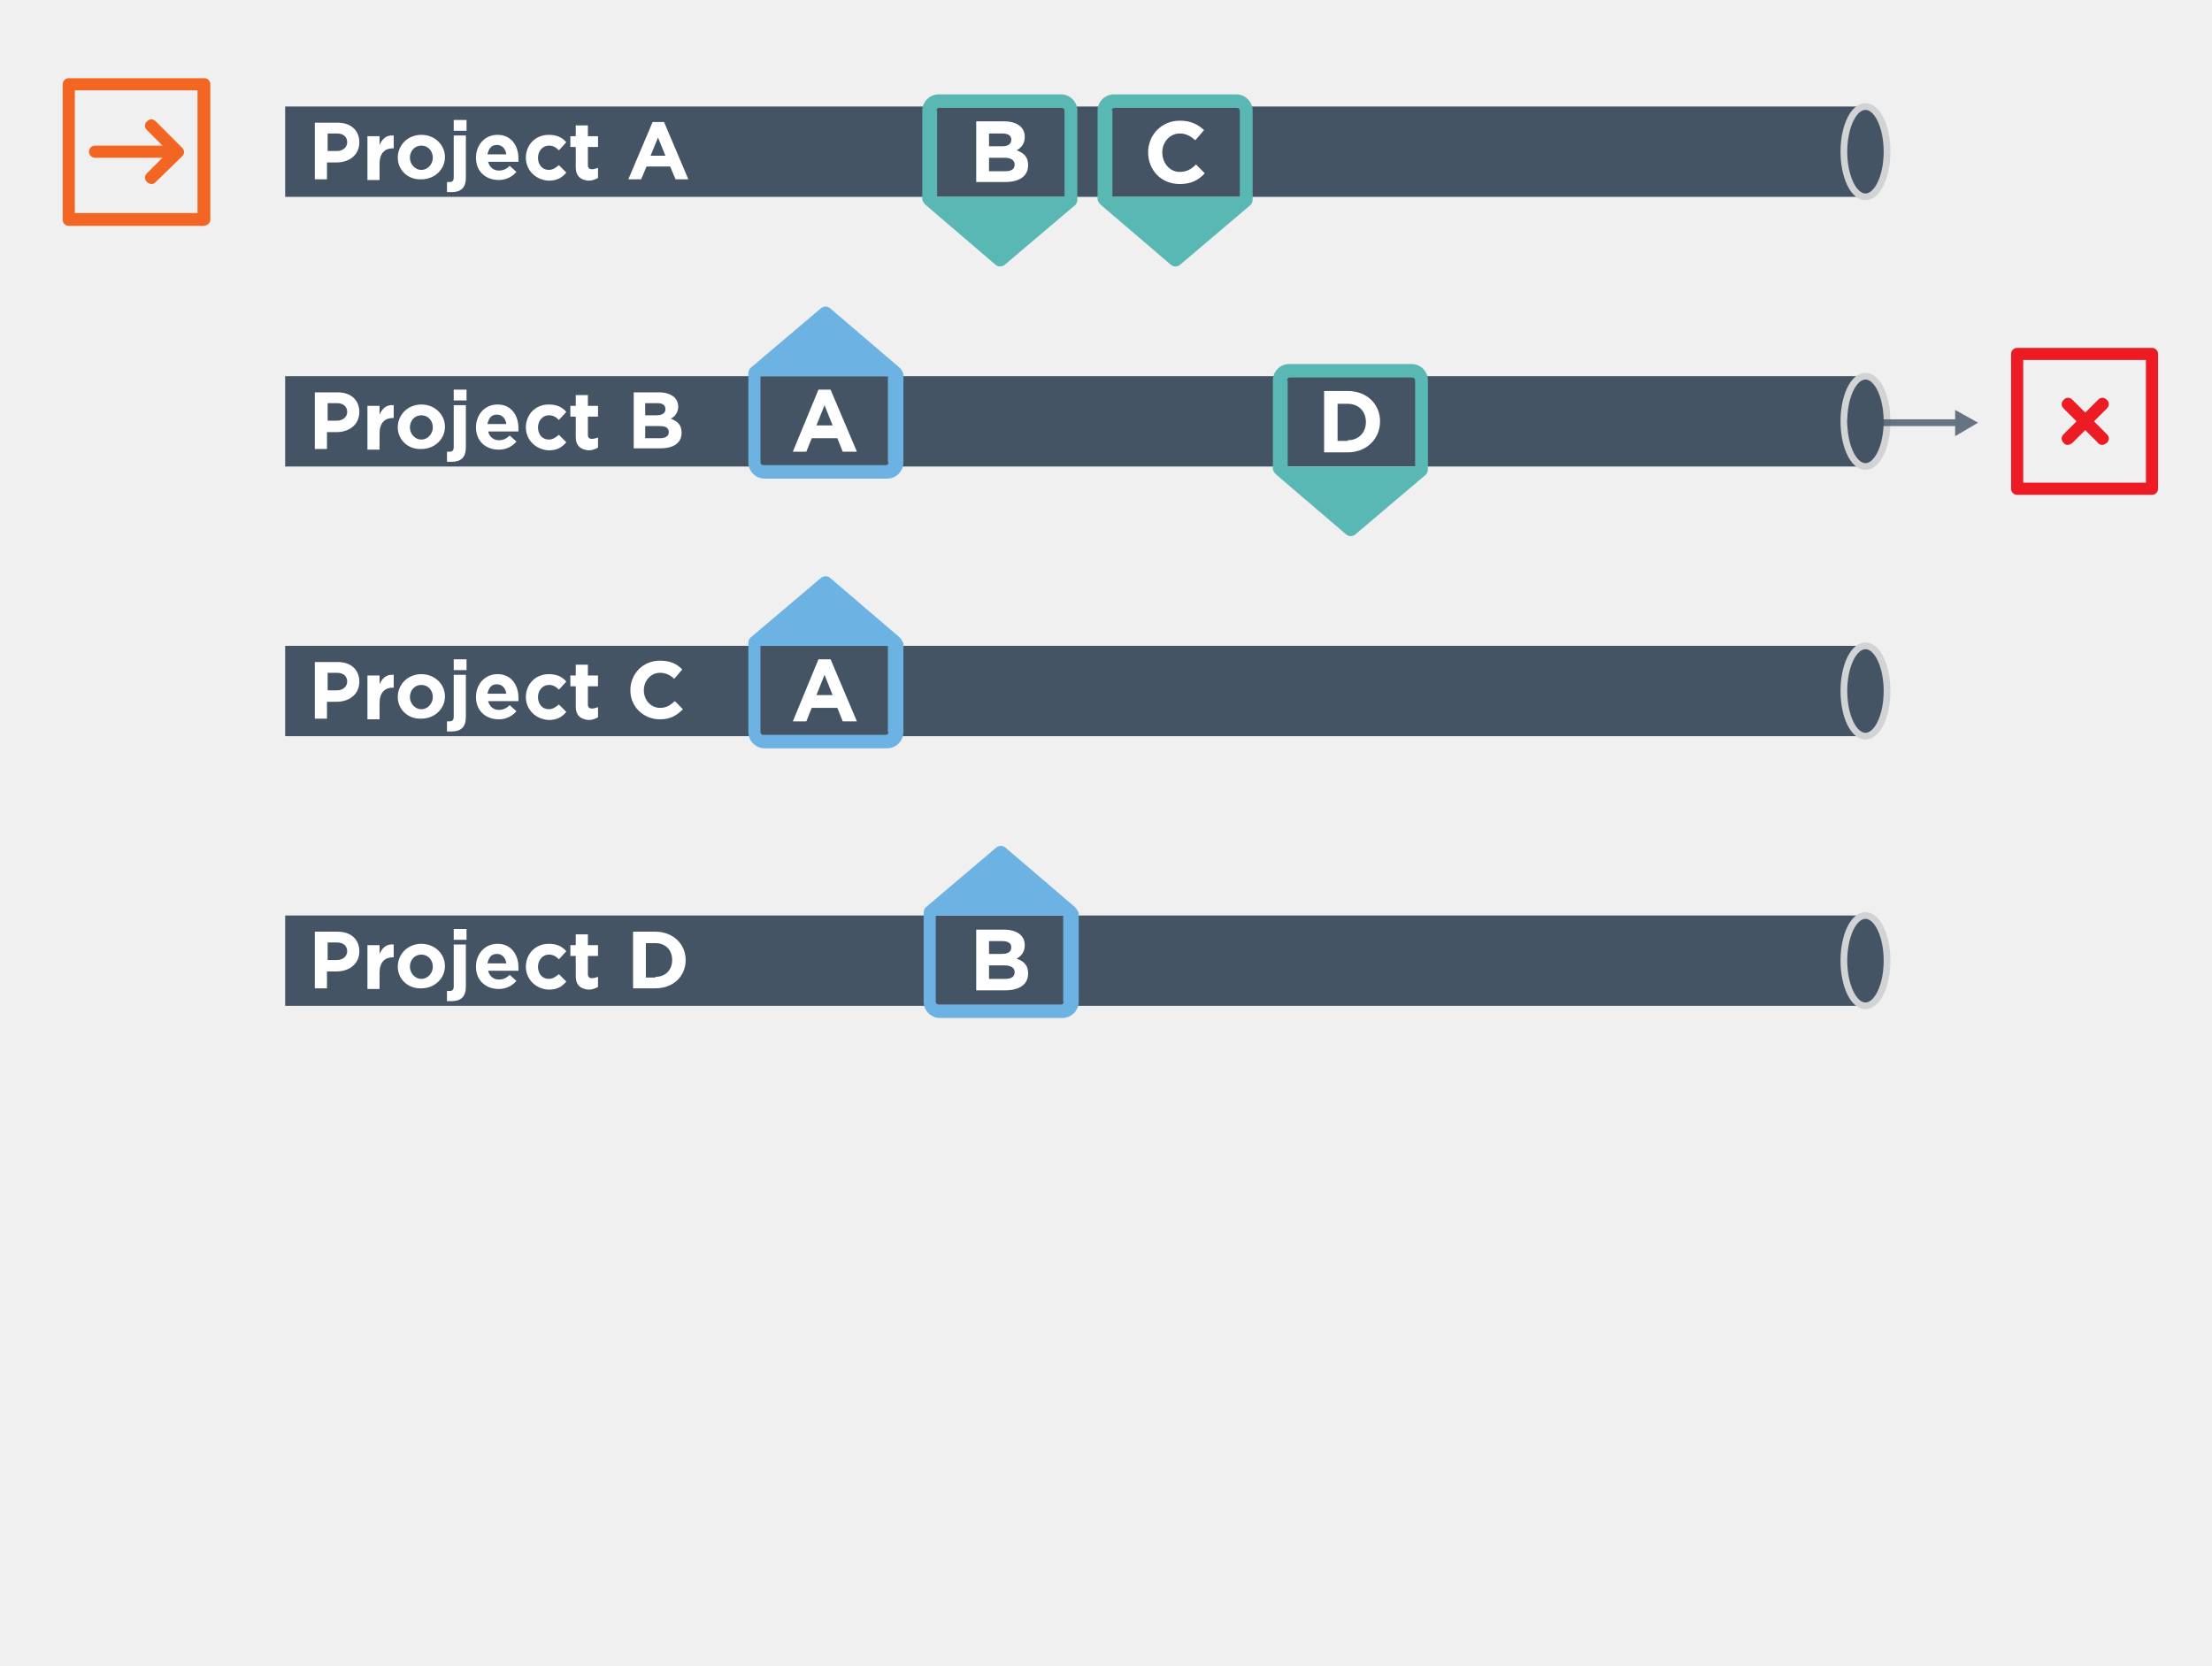
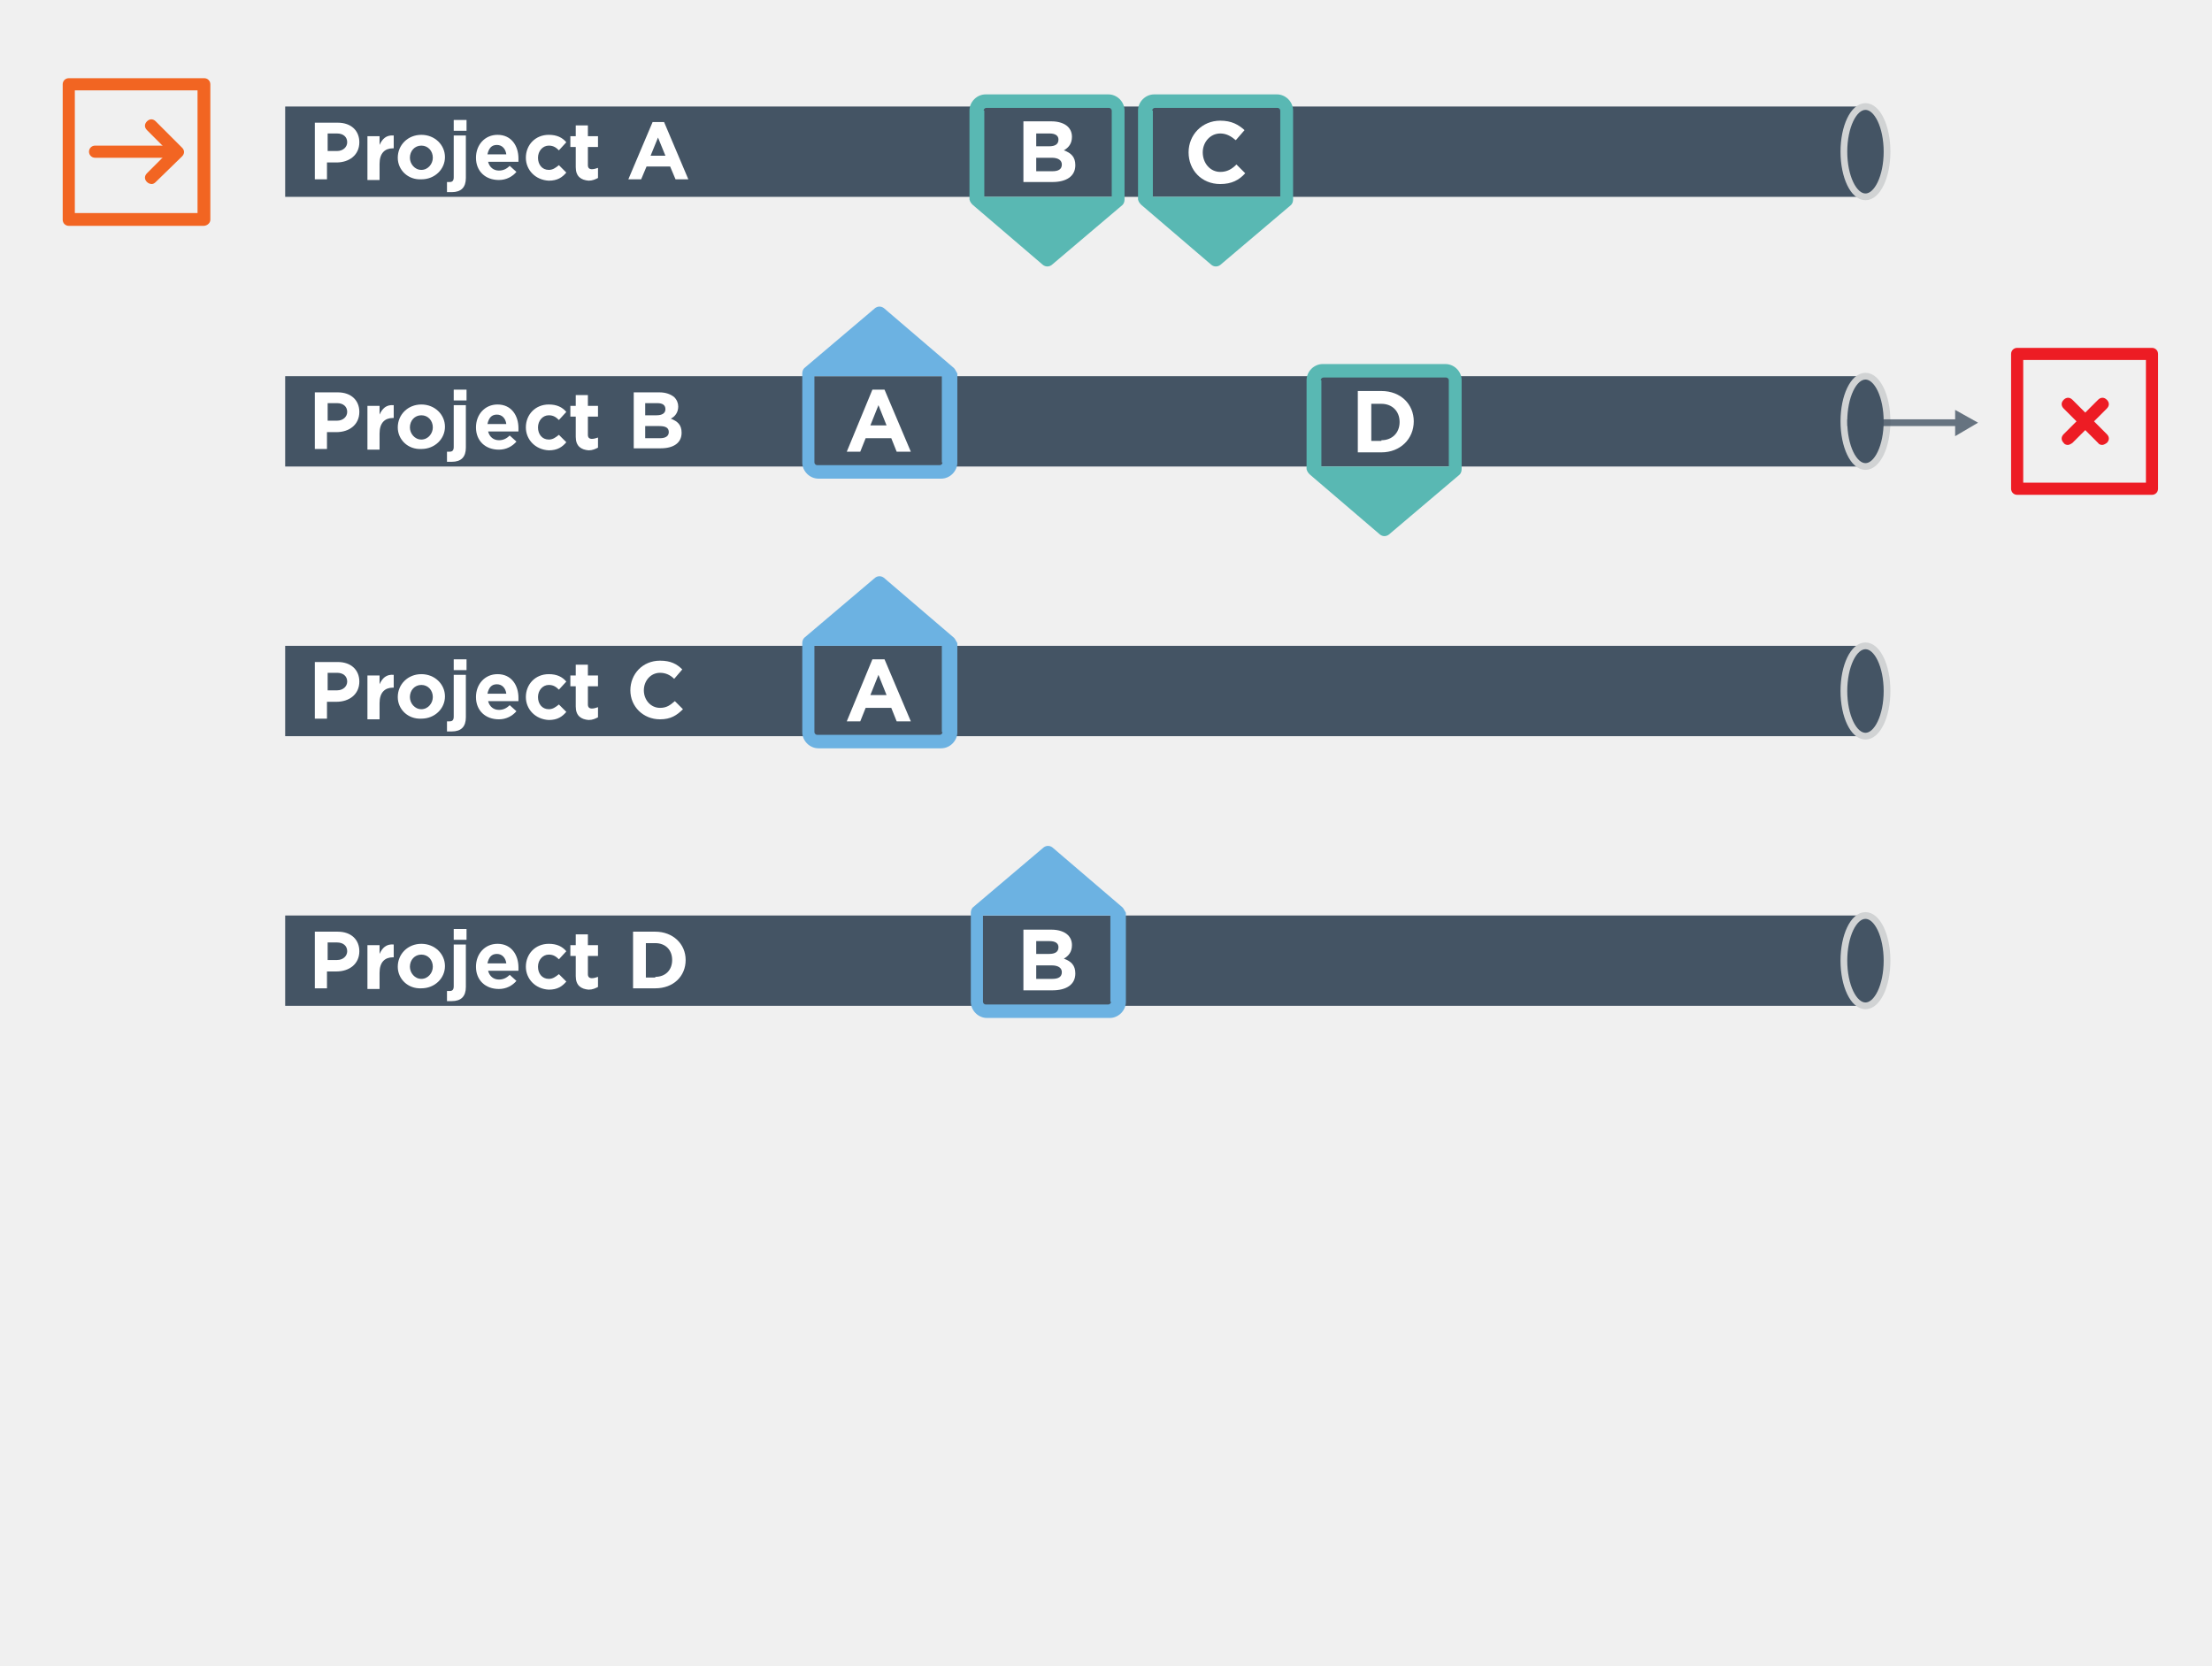
<svg xmlns="http://www.w3.org/2000/svg" version="1.1" id="Layer_1" x="0px" y="0px" viewBox="0 0 328.1 247.1" enable-background="new 0 0 328.1 247.1" xml:space="preserve">
  <g>
    <rect x="42.3" y="15.8" fill="#445464" width="234.3" height="13.4" />
    <rect x="42.3" y="55.8" fill="#445464" width="234.3" height="13.4" />
    <rect x="42.3" y="95.8" fill="#445464" width="234.3" height="13.4" />
    <rect x="42.3" y="135.8" fill="#445464" width="234.3" height="13.4" />
    <ellipse fill="#445464" stroke="#D1D3D4" stroke-miterlimit="10" cx="276.7" cy="102.5" rx="3.2" ry="6.7" />
    <g>
      <g>
        <path fill="#FFFFFF" d="M46.7,98.2h3.4c2,0,3.2,1.2,3.2,2.9v0c0,1.9-1.5,3-3.4,3h-1.4v2.5h-1.8V98.2z M50,102.4     c0.9,0,1.5-0.6,1.5-1.3v0c0-0.8-0.6-1.3-1.5-1.3h-1.4v2.6H50z" />
        <path fill="#FFFFFF" d="M54.5,100.2h1.8v1.3c0.4-0.9,1-1.5,2.1-1.4v1.9h-0.1c-1.2,0-2,0.7-2,2.3v2.4h-1.8V100.2z" />
        <path fill="#FFFFFF" d="M59,103.4L59,103.4c0-1.9,1.5-3.4,3.5-3.4c2,0,3.5,1.5,3.5,3.3v0c0,1.8-1.5,3.3-3.5,3.3     C60.5,106.7,59,105.2,59,103.4z M64.2,103.4L64.2,103.4c0-1-0.7-1.8-1.7-1.8c-1,0-1.7,0.8-1.7,1.8v0c0,0.9,0.7,1.8,1.7,1.8     C63.5,105.2,64.2,104.3,64.2,103.4z" />
        <path fill="#FFFFFF" d="M66.3,108.5V107c0.1,0,0.3,0,0.4,0c0.4,0,0.6-0.2,0.6-0.7v-6.2h1.8v6.3c0,1.4-0.7,2.1-2.1,2.1     C66.8,108.5,66.6,108.5,66.3,108.5z M67.3,97.8h1.9v1.6h-1.9V97.8z" />
        <path fill="#FFFFFF" d="M70.6,103.4L70.6,103.4c0-1.9,1.3-3.4,3.2-3.4c2.1,0,3.1,1.7,3.1,3.5c0,0.1,0,0.3,0,0.5h-4.5     c0.2,0.8,0.8,1.3,1.6,1.3c0.6,0,1.1-0.2,1.6-0.7l1,0.9c-0.6,0.7-1.5,1.2-2.6,1.2C72,106.7,70.6,105.4,70.6,103.4z M75.1,102.9     c-0.1-0.8-0.6-1.4-1.4-1.4c-0.8,0-1.2,0.5-1.4,1.4H75.1z" />
        <path fill="#FFFFFF" d="M78,103.4L78,103.4c0-1.9,1.4-3.4,3.4-3.4c1.2,0,2,0.4,2.6,1.1l-1.1,1.2c-0.4-0.4-0.8-0.7-1.5-0.7     c-0.9,0-1.6,0.8-1.6,1.8v0c0,1,0.6,1.8,1.6,1.8c0.6,0,1-0.3,1.5-0.7l1.1,1.1c-0.6,0.7-1.3,1.2-2.6,1.2     C79.4,106.7,78,105.2,78,103.4z" />
        <path fill="#FFFFFF" d="M85.4,104.8v-3h-0.8v-1.6h0.8v-1.6h1.8v1.6h1.5v1.6h-1.5v2.7c0,0.4,0.2,0.6,0.6,0.6     c0.3,0,0.6-0.1,0.9-0.2v1.5c-0.4,0.2-0.8,0.4-1.4,0.4C86.2,106.7,85.4,106.2,85.4,104.8z" />
        <path fill="#FFFFFF" d="M93.5,102.4L93.5,102.4c0-2.4,1.8-4.4,4.4-4.4c1.6,0,2.5,0.5,3.3,1.3l-1.2,1.4c-0.6-0.6-1.3-0.9-2.1-0.9     c-1.4,0-2.4,1.2-2.4,2.6v0c0,1.4,1,2.6,2.4,2.6c1,0,1.5-0.4,2.2-1l1.2,1.2c-0.9,0.9-1.8,1.5-3.4,1.5     C95.4,106.7,93.5,104.8,93.5,102.4z" />
      </g>
    </g>
    <g>
      <g>
        <g>
          <path fill="#ED1C24" d="M306.7,66c-0.2,0-0.5-0.1-0.6-0.3c-0.4-0.4-0.4-0.9,0-1.3l5.1-5.1c0.4-0.4,0.9-0.4,1.3,0      c0.4,0.4,0.4,0.9,0,1.3l-5.1,5.1C307.1,65.9,306.9,66,306.7,66L306.7,66z" />
        </g>
        <g>
          <path fill="#ED1C24" d="M311.8,66c-0.2,0-0.5-0.1-0.6-0.3l-5.1-5.1c-0.4-0.4-0.4-0.9,0-1.3c0.4-0.4,0.9-0.4,1.3,0l5.1,5.1      c0.4,0.4,0.4,0.9,0,1.3C312.2,65.9,312,66,311.8,66L311.8,66z" />
        </g>
      </g>
      <g>
        <path fill="#ED1C24" d="M319.2,73.4h-20c-0.5,0-0.9-0.4-0.9-0.9v-20c0-0.5,0.4-0.9,0.9-0.9h20c0.5,0,0.9,0.4,0.9,0.9v20     C320.1,73,319.7,73.4,319.2,73.4L319.2,73.4z M300.1,71.6h18.2V53.4h-18.2V71.6L300.1,71.6z" />
      </g>
    </g>
    <ellipse fill="#445464" stroke="#D1D3D4" stroke-miterlimit="10" cx="276.7" cy="62.5" rx="3.2" ry="6.7" />
    <g opacity="0.8">
      <line fill="#445464" x1="293.4" y1="62.7" x2="274" y2="62.7" />
      <g>
        <line fill="none" stroke="#445464" stroke-miterlimit="10" x1="290.6" y1="62.7" x2="274" y2="62.7" />
        <g>
          <polygon fill="#445464" points="290,60.8 293.4,62.7 290,64.7     " />
        </g>
      </g>
    </g>
    <g>
      <g>
        <path fill="#FFFFFF" d="M46.7,58.2h3.4c2,0,3.2,1.2,3.2,2.9v0c0,1.9-1.5,3-3.4,3h-1.4v2.5h-1.8V58.2z M50,62.4     c0.9,0,1.5-0.6,1.5-1.3v0c0-0.8-0.6-1.3-1.5-1.3h-1.4v2.6H50z" />
        <path fill="#FFFFFF" d="M54.5,60.2h1.8v1.3c0.4-0.9,1-1.5,2.1-1.4v1.9h-0.1c-1.2,0-2,0.7-2,2.3v2.4h-1.8V60.2z" />
        <path fill="#FFFFFF" d="M59,63.4L59,63.4c0-1.9,1.5-3.4,3.5-3.4c2,0,3.5,1.5,3.5,3.3v0c0,1.8-1.5,3.3-3.5,3.3     C60.5,66.7,59,65.2,59,63.4z M64.2,63.4L64.2,63.4c0-1-0.7-1.8-1.7-1.8c-1,0-1.7,0.8-1.7,1.8v0c0,0.9,0.7,1.8,1.7,1.8     C63.5,65.2,64.2,64.3,64.2,63.4z" />
        <path fill="#FFFFFF" d="M66.3,68.5V67c0.1,0,0.3,0,0.4,0c0.4,0,0.6-0.2,0.6-0.7v-6.2h1.8v6.3c0,1.4-0.7,2.1-2.1,2.1     C66.8,68.5,66.6,68.5,66.3,68.5z M67.3,57.8h1.9v1.6h-1.9V57.8z" />
        <path fill="#FFFFFF" d="M70.6,63.4L70.6,63.4c0-1.9,1.3-3.4,3.2-3.4c2.1,0,3.1,1.7,3.1,3.5c0,0.1,0,0.3,0,0.5h-4.5     c0.2,0.8,0.8,1.3,1.6,1.3c0.6,0,1.1-0.2,1.6-0.7l1,0.9c-0.6,0.7-1.5,1.2-2.6,1.2C72,66.7,70.6,65.4,70.6,63.4z M75.1,62.9     c-0.1-0.8-0.6-1.4-1.4-1.4c-0.8,0-1.2,0.5-1.4,1.4H75.1z" />
        <path fill="#FFFFFF" d="M78,63.4L78,63.4c0-1.9,1.4-3.4,3.4-3.4c1.2,0,2,0.4,2.6,1.1l-1.1,1.2c-0.4-0.4-0.8-0.7-1.5-0.7     c-0.9,0-1.6,0.8-1.6,1.8v0c0,1,0.6,1.8,1.6,1.8c0.6,0,1-0.3,1.5-0.7l1.1,1.1c-0.6,0.7-1.3,1.2-2.6,1.2C79.4,66.7,78,65.2,78,63.4     z" />
        <path fill="#FFFFFF" d="M85.4,64.8v-3h-0.8v-1.6h0.8v-1.6h1.8v1.6h1.5v1.6h-1.5v2.7c0,0.4,0.2,0.6,0.6,0.6c0.3,0,0.6-0.1,0.9-0.2     v1.5c-0.4,0.2-0.8,0.4-1.4,0.4C86.2,66.7,85.4,66.2,85.4,64.8z" />
        <path fill="#FFFFFF" d="M93.9,58.2h3.9c1,0,1.7,0.3,2.2,0.7c0.4,0.4,0.6,0.9,0.6,1.4v0c0,0.9-0.5,1.5-1.1,1.8     c1,0.4,1.6,0.9,1.6,2.1v0c0,1.5-1.2,2.3-3.1,2.3h-4V58.2z M97.4,61.6c0.8,0,1.3-0.3,1.3-0.9v0c0-0.6-0.4-0.9-1.2-0.9h-1.8v1.8     H97.4z M97.9,65c0.8,0,1.3-0.3,1.3-0.9v0c0-0.6-0.4-0.9-1.4-0.9h-2.1V65H97.9z" />
      </g>
    </g>
    <ellipse fill="#445464" stroke="#D1D3D4" stroke-miterlimit="10" cx="276.7" cy="22.5" rx="3.2" ry="6.7" />
    <g>
      <g>
        <path fill="#FFFFFF" d="M46.7,18.2h3.4c2,0,3.2,1.2,3.2,2.9v0c0,1.9-1.5,3-3.4,3h-1.4v2.5h-1.8V18.2z M50,22.4     c0.9,0,1.5-0.6,1.5-1.3v0c0-0.8-0.6-1.3-1.5-1.3h-1.4v2.6H50z" />
        <path fill="#FFFFFF" d="M54.5,20.2h1.8v1.3c0.4-0.9,1-1.5,2.1-1.4v1.9h-0.1c-1.2,0-2,0.7-2,2.3v2.4h-1.8V20.2z" />
        <path fill="#FFFFFF" d="M59,23.4L59,23.4c0-1.9,1.5-3.4,3.5-3.4c2,0,3.5,1.5,3.5,3.3v0c0,1.8-1.5,3.3-3.5,3.3     C60.5,26.7,59,25.2,59,23.4z M64.2,23.4L64.2,23.4c0-1-0.7-1.8-1.7-1.8c-1,0-1.7,0.8-1.7,1.8v0c0,0.9,0.7,1.8,1.7,1.8     C63.5,25.2,64.2,24.3,64.2,23.4z" />
        <path fill="#FFFFFF" d="M66.3,28.5V27c0.1,0,0.3,0,0.4,0c0.4,0,0.6-0.2,0.6-0.7v-6.2h1.8v6.3c0,1.4-0.7,2.1-2.1,2.1     C66.8,28.5,66.6,28.5,66.3,28.5z M67.3,17.8h1.9v1.6h-1.9V17.8z" />
        <path fill="#FFFFFF" d="M70.6,23.4L70.6,23.4c0-1.9,1.3-3.4,3.2-3.4c2.1,0,3.1,1.7,3.1,3.5c0,0.1,0,0.3,0,0.5h-4.5     c0.2,0.8,0.8,1.3,1.6,1.3c0.6,0,1.1-0.2,1.6-0.7l1,0.9c-0.6,0.7-1.5,1.2-2.6,1.2C72,26.7,70.6,25.4,70.6,23.4z M75.1,22.9     c-0.1-0.8-0.6-1.4-1.4-1.4c-0.8,0-1.2,0.5-1.4,1.4H75.1z" />
        <path fill="#FFFFFF" d="M78,23.4L78,23.4c0-1.9,1.4-3.4,3.4-3.4c1.2,0,2,0.4,2.6,1.1l-1.1,1.2c-0.4-0.4-0.8-0.7-1.5-0.7     c-0.9,0-1.6,0.8-1.6,1.8v0c0,1,0.6,1.8,1.6,1.8c0.6,0,1-0.3,1.5-0.7l1.1,1.1c-0.6,0.7-1.3,1.2-2.6,1.2C79.4,26.7,78,25.2,78,23.4     z" />
        <path fill="#FFFFFF" d="M85.4,24.8v-3h-0.8v-1.6h0.8v-1.6h1.8v1.6h1.5v1.6h-1.5v2.7c0,0.4,0.2,0.6,0.6,0.6c0.3,0,0.6-0.1,0.9-0.2     v1.5c-0.4,0.2-0.8,0.4-1.4,0.4C86.2,26.7,85.4,26.2,85.4,24.8z" />
        <path fill="#FFFFFF" d="M96.8,18.1h1.7l3.6,8.5h-1.9l-0.8-1.9h-3.5l-0.8,1.9h-1.9L96.8,18.1z M98.7,23.1l-1.1-2.7l-1.1,2.7H98.7z     " />
      </g>
    </g>
    <g>
      <g>
        <g>
          <path fill="#F26522" d="M22.5,27.3c-0.2,0-0.5-0.1-0.7-0.3c-0.4-0.4-0.4-0.9,0-1.3l3.2-3.2l-3.2-3.2c-0.4-0.4-0.4-0.9,0-1.3      c0.4-0.4,0.9-0.4,1.3,0l3.9,3.9c0.4,0.4,0.4,0.9,0,1.3L23.1,27C22.9,27.2,22.7,27.3,22.5,27.3L22.5,27.3z" />
        </g>
        <g>
          <path fill="#F26522" d="M14.1,23.4c-0.5,0-0.9-0.4-0.9-0.9c0-0.5,0.4-0.9,0.9-0.9l11.2,0c0.5,0,0.9,0.4,0.9,0.9      c0,0.5-0.4,0.9-0.9,0.9L14.1,23.4L14.1,23.4z" />
        </g>
      </g>
      <g>
        <path fill="#F26522" d="M30.2,33.5H10.2c-0.5,0-0.9-0.4-0.9-0.9V12.5c0-0.5,0.4-0.9,0.9-0.9h20.1c0.5,0,0.9,0.4,0.9,0.9v20.1     C31.2,33.1,30.7,33.5,30.2,33.5L30.2,33.5z M11.1,31.6h18.2V13.4H11.1V31.6L11.1,31.6z" />
      </g>
    </g>
    <ellipse fill="#445464" stroke="#D1D3D4" stroke-miterlimit="10" cx="276.7" cy="142.5" rx="3.2" ry="6.7" />
    <g>
      <g>
        <path fill="#FFFFFF" d="M46.7,138.2h3.4c2,0,3.2,1.2,3.2,2.9v0c0,1.9-1.5,3-3.4,3h-1.4v2.5h-1.8V138.2z M50,142.4     c0.9,0,1.5-0.6,1.5-1.3v0c0-0.8-0.6-1.3-1.5-1.3h-1.4v2.6H50z" />
        <path fill="#FFFFFF" d="M54.5,140.2h1.8v1.3c0.4-0.9,1-1.5,2.1-1.4v1.9h-0.1c-1.2,0-2,0.7-2,2.3v2.4h-1.8V140.2z" />
        <path fill="#FFFFFF" d="M59,143.4L59,143.4c0-1.9,1.5-3.4,3.5-3.4c2,0,3.5,1.5,3.5,3.3v0c0,1.8-1.5,3.3-3.5,3.3     C60.5,146.7,59,145.2,59,143.4z M64.2,143.4L64.2,143.4c0-1-0.7-1.8-1.7-1.8c-1,0-1.7,0.8-1.7,1.8v0c0,0.9,0.7,1.8,1.7,1.8     C63.5,145.2,64.2,144.3,64.2,143.4z" />
        <path fill="#FFFFFF" d="M66.3,148.5V147c0.1,0,0.3,0,0.4,0c0.4,0,0.6-0.2,0.6-0.7v-6.2h1.8v6.3c0,1.4-0.7,2.1-2.1,2.1     C66.8,148.5,66.6,148.5,66.3,148.5z M67.3,137.8h1.9v1.6h-1.9V137.8z" />
        <path fill="#FFFFFF" d="M70.6,143.4L70.6,143.4c0-1.9,1.3-3.4,3.2-3.4c2.1,0,3.1,1.7,3.1,3.5c0,0.1,0,0.3,0,0.5h-4.5     c0.2,0.8,0.8,1.3,1.6,1.3c0.6,0,1.1-0.2,1.6-0.7l1,0.9c-0.6,0.7-1.5,1.2-2.6,1.2C72,146.7,70.6,145.4,70.6,143.4z M75.1,142.9     c-0.1-0.8-0.6-1.4-1.4-1.4c-0.8,0-1.2,0.5-1.4,1.4H75.1z" />
        <path fill="#FFFFFF" d="M78,143.4L78,143.4c0-1.9,1.4-3.4,3.4-3.4c1.2,0,2,0.4,2.6,1.1l-1.1,1.2c-0.4-0.4-0.8-0.7-1.5-0.7     c-0.9,0-1.6,0.8-1.6,1.8v0c0,1,0.6,1.8,1.6,1.8c0.6,0,1-0.3,1.5-0.7l1.1,1.1c-0.6,0.7-1.3,1.2-2.6,1.2     C79.4,146.7,78,145.2,78,143.4z" />
        <path fill="#FFFFFF" d="M85.4,144.8v-3h-0.8v-1.6h0.8v-1.6h1.8v1.6h1.5v1.6h-1.5v2.7c0,0.4,0.2,0.6,0.6,0.6     c0.3,0,0.6-0.1,0.9-0.2v1.5c-0.4,0.2-0.8,0.4-1.4,0.4C86.2,146.7,85.4,146.2,85.4,144.8z" />
        <path fill="#FFFFFF" d="M93.9,138.2h3.3c2.6,0,4.5,1.8,4.5,4.2v0c0,2.4-1.8,4.2-4.5,4.2h-3.3V138.2z M97.2,144.9     c1.5,0,2.5-1,2.5-2.5v0c0-1.5-1-2.5-2.5-2.5h-1.4v5.1H97.2z" />
      </g>
    </g>
    <rect fill="none" width="328.1" height="247.1" />
    <g>
      <g>
        <g>
-           <path fill="#FFFFFF" d="M144.8,18h4.2c1,0,1.9,0.3,2.4,0.8c0.4,0.4,0.6,0.9,0.6,1.5v0c0,1-0.5,1.6-1.2,2c1.1,0.4,1.7,1,1.7,2.2      v0c0,1.7-1.4,2.5-3.4,2.5h-4.3V18z M148.6,21.7c0.9,0,1.4-0.3,1.4-1v0c0-0.6-0.5-0.9-1.3-0.9h-2v1.9H148.6z M149.1,25.4      c0.9,0,1.4-0.3,1.4-1v0c0-0.6-0.5-1-1.5-1h-2.3v2H149.1z" />
+           <path fill="#FFFFFF" d="M151.8,18h4.2c1,0,1.9,0.3,2.4,0.8c0.4,0.4,0.6,0.9,0.6,1.5v0c0,1-0.5,1.6-1.2,2c1.1,0.4,1.7,1,1.7,2.2      v0c0,1.7-1.4,2.5-3.4,2.5h-4.3V18z M155.6,21.7c0.9,0,1.4-0.3,1.4-1v0c0-0.6-0.5-0.9-1.3-0.9h-2v1.9H155.6z M156.1,25.4      c0.9,0,1.4-0.3,1.4-1v0c0-0.6-0.5-1-1.5-1h-2.3v2H156.1z" />
        </g>
      </g>
      <g>
-         <path fill="#59B8B3" d="M137.3,30.4l10.4,8.9c0.4,0.3,0.9,0.3,1.3,0l10.5-8.9c0.2-0.2,0.3-0.5,0.3-0.8V16.4     c0-1.3-1.1-2.4-2.4-2.4h-18.2c-1.3,0-2.4,1.1-2.4,2.4v13.2C136.9,30,137.1,30.2,137.3,30.4z M138.9,16.4c0-0.2,0.2-0.4,0.4-0.4     h18.2c0.2,0,0.4,0.2,0.4,0.4v12.8h-18.9V16.4z" />
+         <path fill="#59B8B3" d="M144.3,30.4l10.4,8.9c0.4,0.3,0.9,0.3,1.3,0l10.5-8.9c0.2-0.2,0.3-0.5,0.3-0.8V16.4     c0-1.3-1.1-2.4-2.4-2.4h-18.2c-1.3,0-2.4,1.1-2.4,2.4v13.2C143.9,30,144.1,30.2,144.3,30.4z M145.9,16.4c0-0.2,0.2-0.4,0.4-0.4     h18.2c0.2,0,0.4,0.2,0.4,0.4v12.8h-18.9V16.4z" />
      </g>
    </g>
    <g>
      <g>
        <g>
-           <path fill="#FFFFFF" d="M170.3,22.6L170.3,22.6c0-2.6,2-4.7,4.7-4.7c1.7,0,2.7,0.6,3.6,1.4l-1.3,1.5c-0.7-0.6-1.4-1-2.3-1      c-1.5,0-2.6,1.3-2.6,2.8v0c0,1.6,1.1,2.9,2.6,2.9c1,0,1.7-0.4,2.4-1.1l1.3,1.3c-0.9,1-2,1.6-3.7,1.6      C172.2,27.3,170.3,25.2,170.3,22.6z" />
+           <path fill="#FFFFFF" d="M176.3,22.6L176.3,22.6c0-2.6,2-4.7,4.7-4.7c1.7,0,2.7,0.6,3.6,1.4l-1.3,1.5c-0.7-0.6-1.4-1-2.3-1      c-1.5,0-2.6,1.3-2.6,2.8v0c0,1.6,1.1,2.9,2.6,2.9c1,0,1.7-0.4,2.4-1.1l1.3,1.3c-0.9,1-2,1.6-3.7,1.6      C178.2,27.3,176.3,25.2,176.3,22.6z" />
        </g>
      </g>
      <g>
-         <path fill="#59B8B3" d="M163.3,30.4l10.4,8.9c0.4,0.3,0.9,0.3,1.3,0l10.5-8.9c0.2-0.2,0.3-0.5,0.3-0.8V16.4     c0-1.3-1.1-2.4-2.4-2.4h-18.2c-1.3,0-2.4,1.1-2.4,2.4v13.2C162.9,30,163.1,30.2,163.3,30.4z M164.9,16.4c0-0.2,0.2-0.4,0.4-0.4     h18.2c0.2,0,0.4,0.2,0.4,0.4v12.8h-18.9V16.4z" />
+         <path fill="#59B8B3" d="M169.3,30.4l10.4,8.9c0.4,0.3,0.9,0.3,1.3,0l10.5-8.9c0.2-0.2,0.3-0.5,0.3-0.8V16.4     c0-1.3-1.1-2.4-2.4-2.4h-18.2c-1.3,0-2.4,1.1-2.4,2.4v13.2C168.9,30,169.1,30.2,169.3,30.4z M170.9,16.4c0-0.2,0.2-0.4,0.4-0.4     h18.2c0.2,0,0.4,0.2,0.4,0.4v12.8h-18.9V16.4z" />
      </g>
    </g>
    <g>
      <g>
        <g>
-           <path fill="#FFFFFF" d="M196.4,58h3.5c2.9,0,4.8,2,4.8,4.5v0c0,2.6-2,4.6-4.8,4.6h-3.5V58z M199.9,65.3c1.6,0,2.7-1.1,2.7-2.7v0      c0-1.6-1.1-2.7-2.7-2.7h-1.5v5.5H199.9z" />
+           <path fill="#FFFFFF" d="M201.4,58h3.5c2.9,0,4.8,2,4.8,4.5v0c0,2.6-2,4.6-4.8,4.6h-3.5V58z M204.9,65.3c1.6,0,2.7-1.1,2.7-2.7v0      c0-1.6-1.1-2.7-2.7-2.7h-1.5v5.5H204.9z" />
        </g>
      </g>
      <g>
-         <path fill="#59B8B3" d="M189.3,70.4l10.4,8.9c0.4,0.3,0.9,0.3,1.3,0l10.5-8.9c0.2-0.2,0.3-0.5,0.3-0.8V56.4     c0-1.3-1.1-2.4-2.4-2.4h-18.2c-1.3,0-2.4,1.1-2.4,2.4v13.2C188.9,70,189.1,70.2,189.3,70.4z M190.9,56.4c0-0.2,0.2-0.4,0.4-0.4     h18.2c0.2,0,0.4,0.2,0.4,0.4v12.8h-18.9V56.4z" />
+         <path fill="#59B8B3" d="M194.3,70.4l10.4,8.9c0.4,0.3,0.9,0.3,1.3,0l10.5-8.9c0.2-0.2,0.3-0.5,0.3-0.8V56.4     c0-1.3-1.1-2.4-2.4-2.4h-18.2c-1.3,0-2.4,1.1-2.4,2.4v13.2C193.9,70,194.1,70.2,194.3,70.4z M195.9,56.4c0-0.2,0.2-0.4,0.4-0.4     h18.2c0.2,0,0.4,0.2,0.4,0.4v12.8h-18.9V56.4z" />
      </g>
    </g>
    <g>
      <g>
-         <path fill="#6CB2E2" d="M133.5,54.6l-10.4-8.9c-0.4-0.3-0.9-0.3-1.3,0l-10.5,8.9c-0.2,0.2-0.3,0.5-0.3,0.8v13.2     c0,1.3,1.1,2.4,2.4,2.4h18.2c1.3,0,2.4-1.1,2.4-2.4V55.4C133.8,55.1,133.7,54.8,133.5,54.6z M131.8,68.6c0,0.2-0.2,0.4-0.4,0.4     h-18.2c-0.2,0-0.4-0.2-0.4-0.4V55.8h18.9V68.6z" />
+         <path fill="#6CB2E2" d="M141.5,54.6l-10.4-8.9c-0.4-0.3-0.9-0.3-1.3,0l-10.5,8.9c-0.2,0.2-0.3,0.5-0.3,0.8v13.2     c0,1.3,1.1,2.4,2.4,2.4h18.2c1.3,0,2.4-1.1,2.4-2.4V55.4C141.8,55.1,141.7,54.8,141.5,54.6z M139.8,68.6c0,0.2-0.2,0.4-0.4,0.4     h-18.2c-0.2,0-0.4-0.2-0.4-0.4V55.8h18.9V68.6z" />
      </g>
      <g>
        <g>
-           <path fill="#FFFFFF" d="M121.4,57.8h1.8l3.9,9.2h-2.1l-0.8-2h-3.8l-0.8,2h-2L121.4,57.8z M123.5,63.1l-1.2-3l-1.2,3H123.5z" />
+           <path fill="#FFFFFF" d="M129.4,57.8h1.8l3.9,9.2h-2.1l-0.8-2h-3.8l-0.8,2h-2L129.4,57.8z M131.5,63.1l-1.2-3l-1.2,3H131.5z" />
        </g>
      </g>
    </g>
    <g>
      <g>
-         <path fill="#6CB2E2" d="M133.5,94.6l-10.4-8.9c-0.4-0.3-0.9-0.3-1.3,0l-10.5,8.9c-0.2,0.2-0.3,0.5-0.3,0.8v13.2     c0,1.3,1.1,2.4,2.4,2.4h18.2c1.3,0,2.4-1.1,2.4-2.4V95.4C133.8,95.1,133.7,94.8,133.5,94.6z M131.8,108.6c0,0.2-0.2,0.4-0.4,0.4     h-18.2c-0.2,0-0.4-0.2-0.4-0.4V95.8h18.9V108.6z" />
+         <path fill="#6CB2E2" d="M141.5,94.6l-10.4-8.9c-0.4-0.3-0.9-0.3-1.3,0l-10.5,8.9c-0.2,0.2-0.3,0.5-0.3,0.8v13.2     c0,1.3,1.1,2.4,2.4,2.4h18.2c1.3,0,2.4-1.1,2.4-2.4V95.4C141.8,95.1,141.7,94.8,141.5,94.6z M139.8,108.6c0,0.2-0.2,0.4-0.4,0.4     h-18.2c-0.2,0-0.4-0.2-0.4-0.4V95.8h18.9V108.6z" />
      </g>
      <g>
        <g>
-           <path fill="#FFFFFF" d="M121.4,97.8h1.8l3.9,9.2h-2.1l-0.8-2h-3.8l-0.8,2h-2L121.4,97.8z M123.5,103.1l-1.2-3l-1.2,3H123.5z" />
+           <path fill="#FFFFFF" d="M129.4,97.8h1.8l3.9,9.2h-2.1l-0.8-2h-3.8l-0.8,2h-2L129.4,97.8z M131.5,103.1l-1.2-3l-1.2,3H131.5z" />
        </g>
      </g>
    </g>
    <g>
      <g>
-         <path fill="#6CB2E2" d="M159.5,134.6l-10.4-8.9c-0.4-0.3-0.9-0.3-1.3,0l-10.5,8.9c-0.2,0.2-0.3,0.5-0.3,0.8v13.2     c0,1.3,1.1,2.4,2.4,2.4h18.2c1.3,0,2.4-1.1,2.4-2.4v-13.2C159.8,135.1,159.7,134.8,159.5,134.6z M157.8,148.6     c0,0.2-0.2,0.4-0.4,0.4h-18.2c-0.2,0-0.4-0.2-0.4-0.4v-12.8h18.9V148.6z" />
+         <path fill="#6CB2E2" d="M166.5,134.6l-10.4-8.9c-0.4-0.3-0.9-0.3-1.3,0l-10.5,8.9c-0.2,0.2-0.3,0.5-0.3,0.8v13.2     c0,1.3,1.1,2.4,2.4,2.4h18.2c1.3,0,2.4-1.1,2.4-2.4v-13.2C166.8,135.1,166.7,134.8,166.5,134.6z M164.8,148.6     c0,0.2-0.2,0.4-0.4,0.4h-18.2c-0.2,0-0.4-0.2-0.4-0.4v-12.8h18.9V148.6z" />
      </g>
      <g>
        <g>
-           <path fill="#FFFFFF" d="M144.8,137.9h4.2c1,0,1.9,0.3,2.4,0.8c0.4,0.4,0.6,0.9,0.6,1.5v0c0,1-0.5,1.6-1.2,2      c1.1,0.4,1.7,1,1.7,2.2v0c0,1.7-1.4,2.5-3.4,2.5h-4.3V137.9z M148.6,141.5c0.9,0,1.4-0.3,1.4-1v0c0-0.6-0.5-0.9-1.3-0.9h-2v1.9      H148.6z M149.1,145.2c0.9,0,1.4-0.3,1.4-1v0c0-0.6-0.5-1-1.5-1h-2.3v2H149.1z" />
+           <path fill="#FFFFFF" d="M151.8,137.9h4.2c1,0,1.9,0.3,2.4,0.8c0.4,0.4,0.6,0.9,0.6,1.5v0c0,1-0.5,1.6-1.2,2      c1.1,0.4,1.7,1,1.7,2.2v0c0,1.7-1.4,2.5-3.4,2.5h-4.3V137.9z M155.6,141.5c0.9,0,1.4-0.3,1.4-1v0c0-0.6-0.5-0.9-1.3-0.9h-2v1.9      H155.6z M156.1,145.2c0.9,0,1.4-0.3,1.4-1v0c0-0.6-0.5-1-1.5-1h-2.3v2H156.1z" />
        </g>
      </g>
    </g>
  </g>
</svg>
